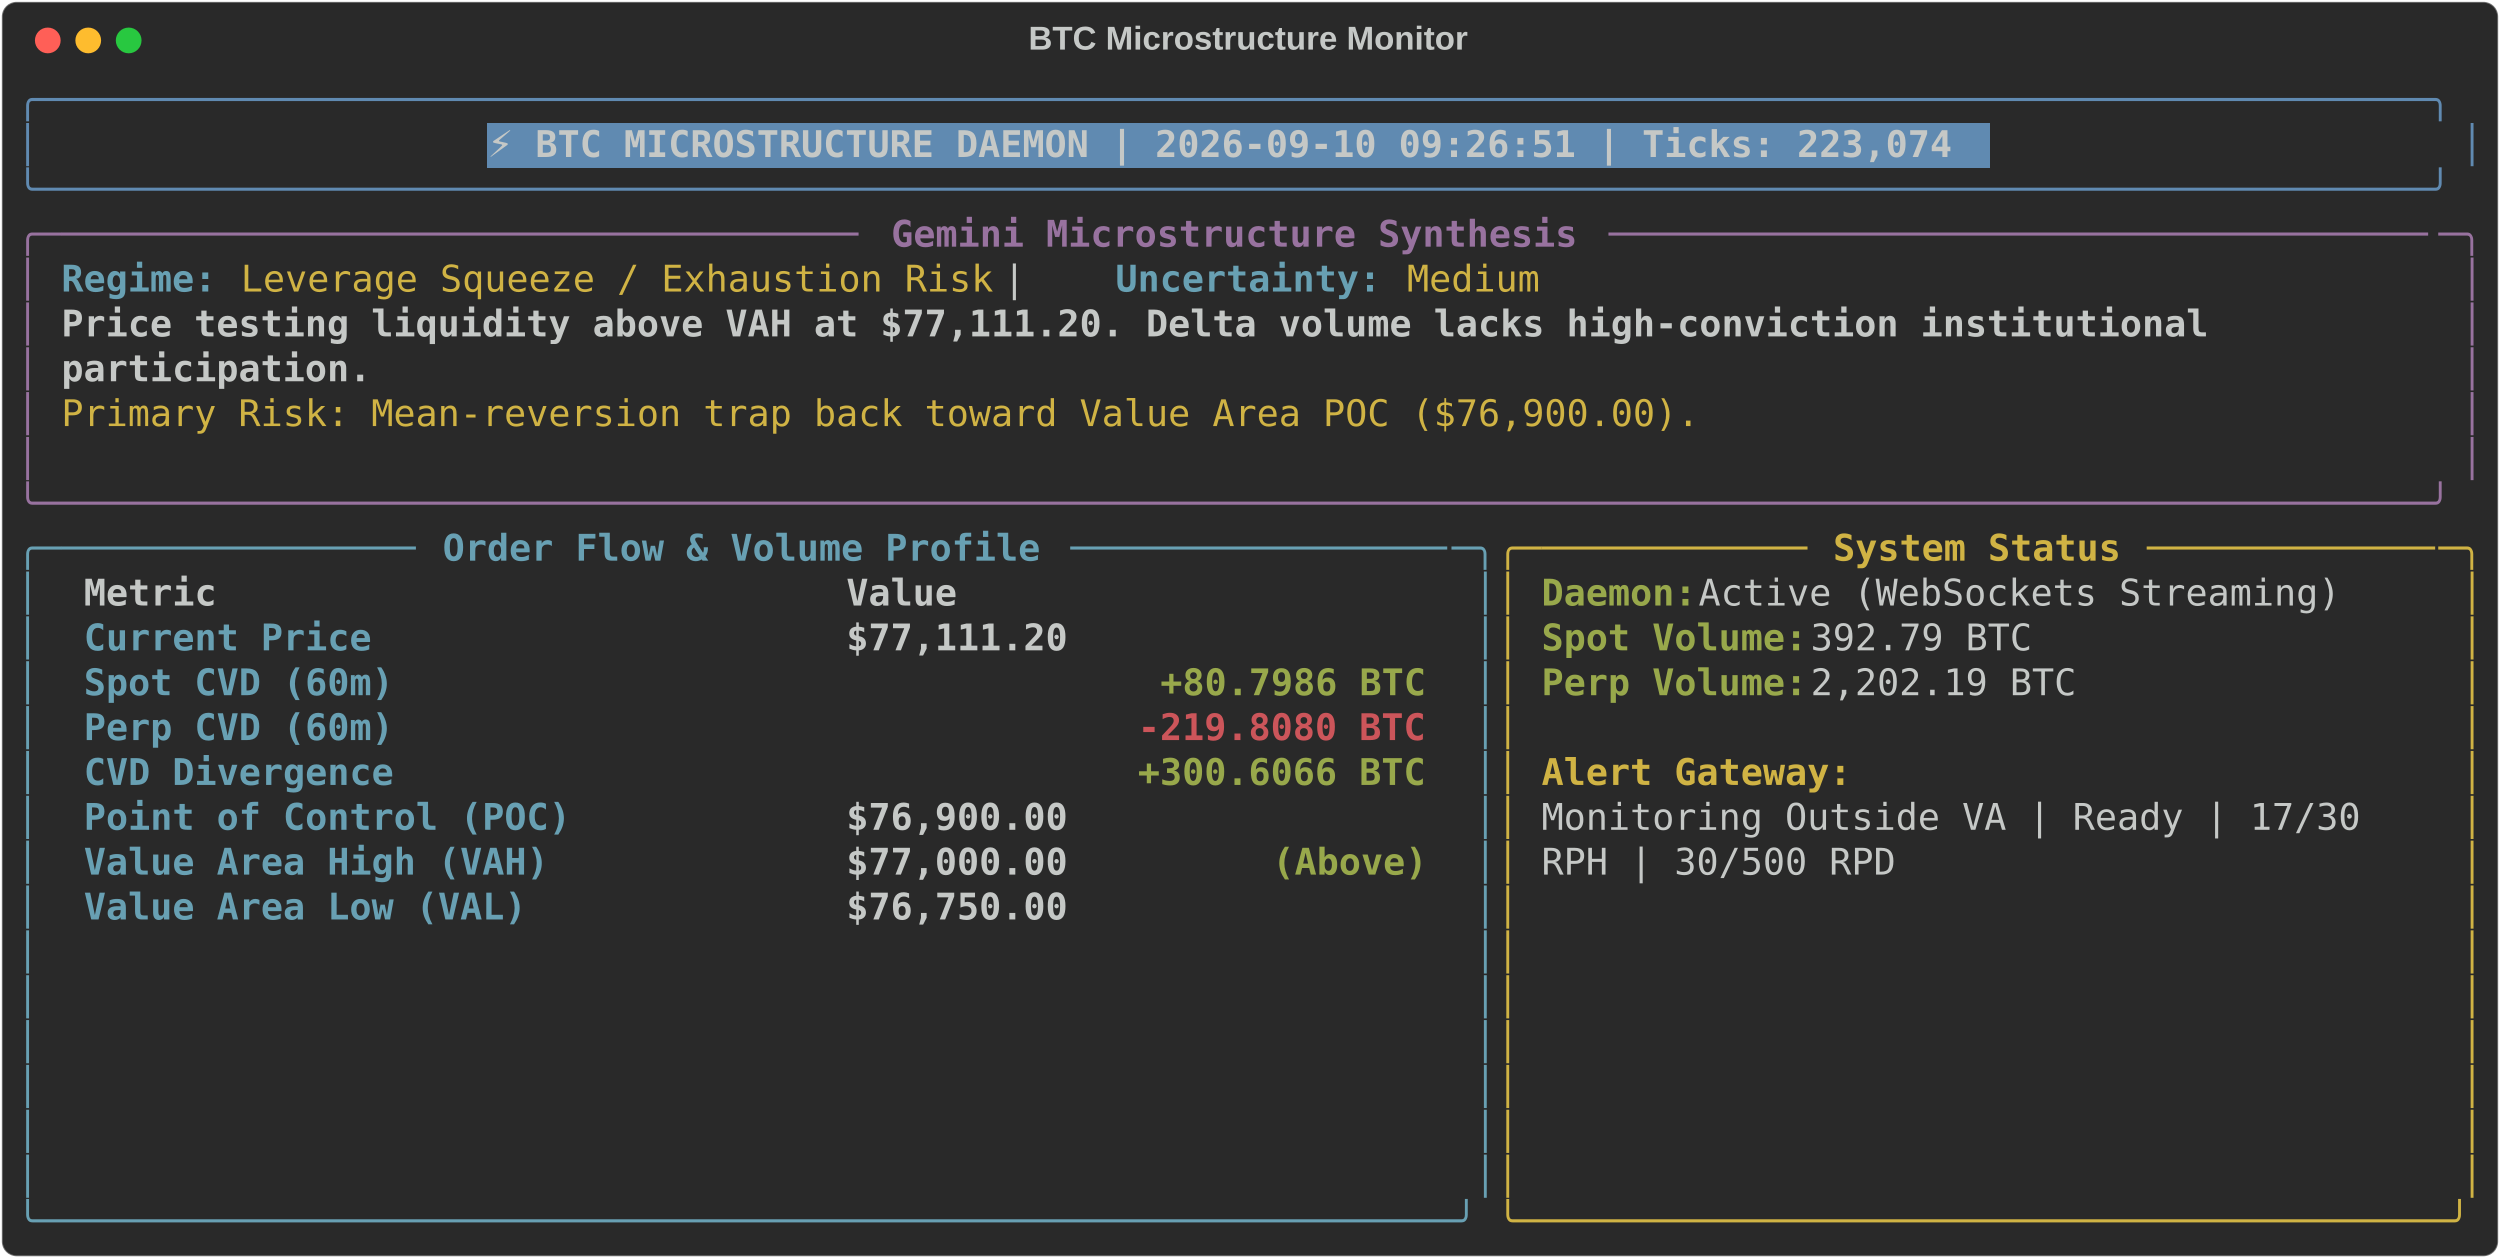
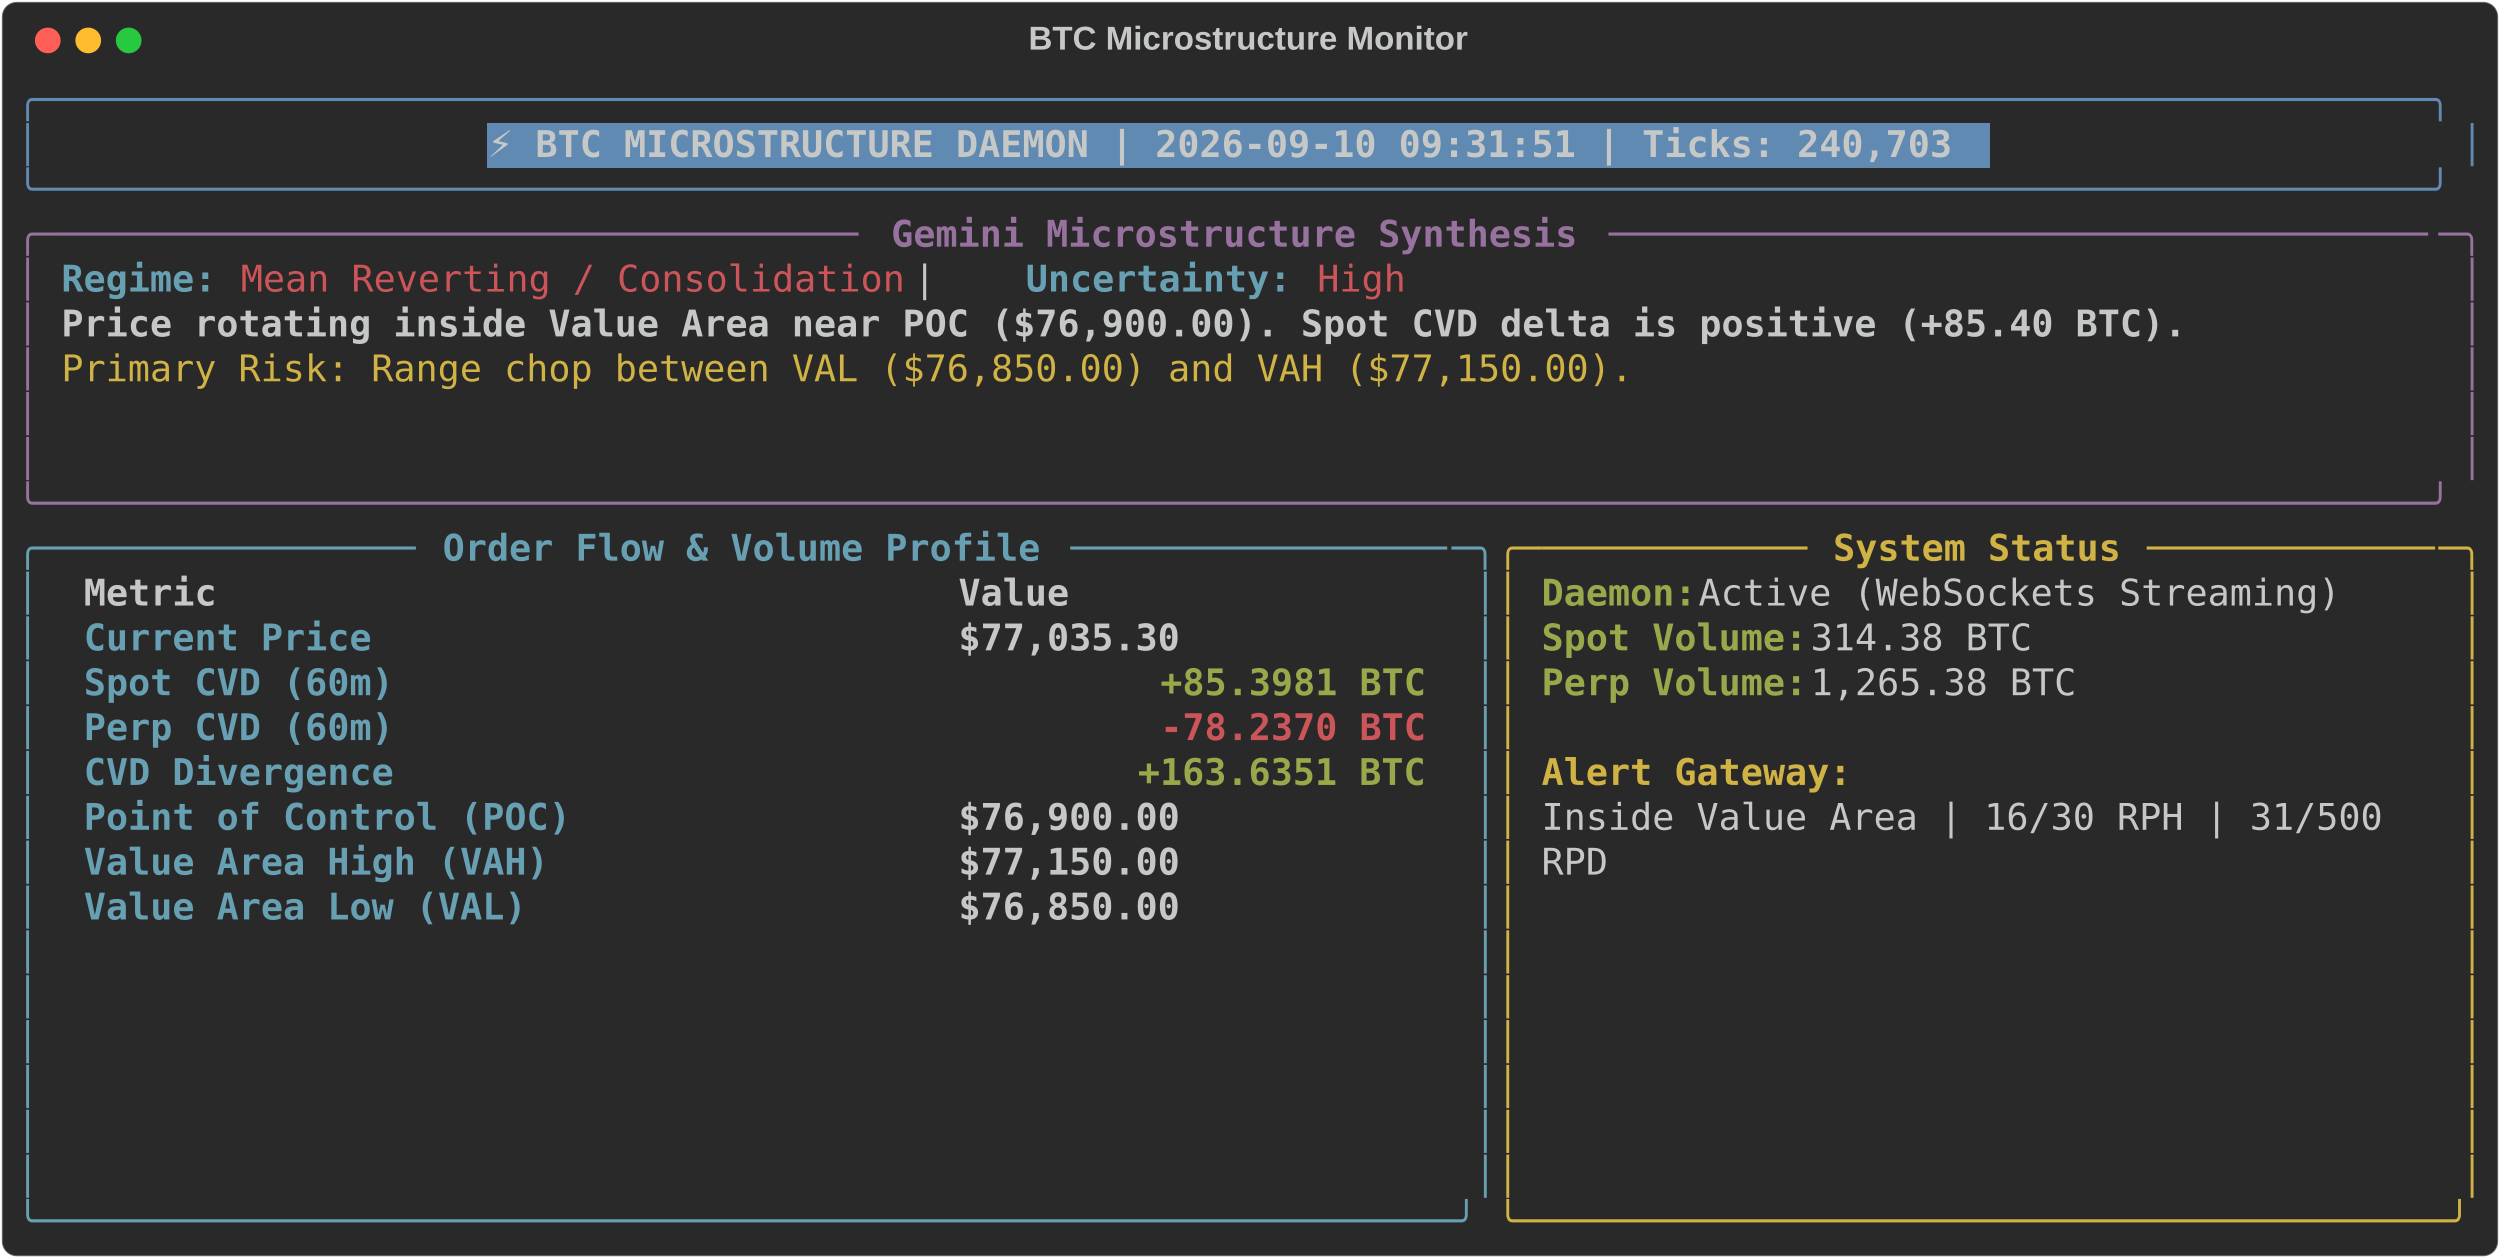
<svg xmlns="http://www.w3.org/2000/svg" class="rich-terminal" viewBox="0 0 1360 684.4">
  <style>

    @font-face {
        font-family: "Fira Code";
        src: local("FiraCode-Regular"),
                url("https://cdnjs.cloudflare.com/ajax/libs/firacode/6.2.0/woff2/FiraCode-Regular.woff2") format("woff2"),
                url("https://cdnjs.cloudflare.com/ajax/libs/firacode/6.2.0/woff/FiraCode-Regular.woff") format("woff");
        font-style: normal;
        font-weight: 400;
    }
    @font-face {
        font-family: "Fira Code";
        src: local("FiraCode-Bold"),
                url("https://cdnjs.cloudflare.com/ajax/libs/firacode/6.2.0/woff2/FiraCode-Bold.woff2") format("woff2"),
                url("https://cdnjs.cloudflare.com/ajax/libs/firacode/6.2.0/woff/FiraCode-Bold.woff") format("woff");
        font-style: bold;
        font-weight: 700;
    }

-     .terminal-4216102523-matrix {
+     .terminal-2557367332-matrix {
        font-family: Fira Code, monospace;
        font-size: 20px;
        line-height: 24.4px;
        font-variant-east-asian: full-width;
    }

-     .terminal-4216102523-title {
+     .terminal-2557367332-title {
        font-size: 18px;
        font-weight: bold;
        font-family: arial;
    }

-     .terminal-4216102523-r1 { fill: #608ab1 }
- .terminal-4216102523-r2 { fill: #c5c8c6 }
- .terminal-4216102523-r3 { fill: #c5c8c6;font-weight: bold }
- .terminal-4216102523-r4 { fill: #98729f }
- .terminal-4216102523-r5 { fill: #98729f;font-weight: bold }
- .terminal-4216102523-r6 { fill: #68a0b3;font-weight: bold }
- .terminal-4216102523-r7 { fill: #d0b344 }
- .terminal-4216102523-r8 { fill: #68a0b3 }
- .terminal-4216102523-r9 { fill: #d0b344;font-weight: bold }
- .terminal-4216102523-r10 { fill: #98a84b;font-weight: bold }
- .terminal-4216102523-r11 { fill: #cc555a;font-weight: bold }
+     .terminal-2557367332-r1 { fill: #608ab1 }
+ .terminal-2557367332-r2 { fill: #c5c8c6 }
+ .terminal-2557367332-r3 { fill: #c5c8c6;font-weight: bold }
+ .terminal-2557367332-r4 { fill: #98729f }
+ .terminal-2557367332-r5 { fill: #98729f;font-weight: bold }
+ .terminal-2557367332-r6 { fill: #68a0b3;font-weight: bold }
+ .terminal-2557367332-r7 { fill: #cc555a }
+ .terminal-2557367332-r8 { fill: #d0b344 }
+ .terminal-2557367332-r9 { fill: #68a0b3 }
+ .terminal-2557367332-r10 { fill: #d0b344;font-weight: bold }
+ .terminal-2557367332-r11 { fill: #98a84b;font-weight: bold }
+ .terminal-2557367332-r12 { fill: #cc555a;font-weight: bold }
    </style>
  <defs>
-     <clipPath id="terminal-4216102523-clip-terminal">
+     <clipPath id="terminal-2557367332-clip-terminal">
      <rect x="0" y="0" width="1341.0" height="633.4" />
    </clipPath>
-     <clipPath id="terminal-4216102523-line-0">
+     <clipPath id="terminal-2557367332-line-0">
      <rect x="0" y="1.5" width="1342" height="24.65" />
    </clipPath>
-     <clipPath id="terminal-4216102523-line-1">
+     <clipPath id="terminal-2557367332-line-1">
      <rect x="0" y="25.9" width="1342" height="24.65" />
    </clipPath>
-     <clipPath id="terminal-4216102523-line-2">
+     <clipPath id="terminal-2557367332-line-2">
      <rect x="0" y="50.3" width="1342" height="24.65" />
    </clipPath>
-     <clipPath id="terminal-4216102523-line-3">
+     <clipPath id="terminal-2557367332-line-3">
      <rect x="0" y="74.7" width="1342" height="24.65" />
    </clipPath>
-     <clipPath id="terminal-4216102523-line-4">
+     <clipPath id="terminal-2557367332-line-4">
      <rect x="0" y="99.1" width="1342" height="24.65" />
    </clipPath>
-     <clipPath id="terminal-4216102523-line-5">
+     <clipPath id="terminal-2557367332-line-5">
      <rect x="0" y="123.5" width="1342" height="24.65" />
    </clipPath>
-     <clipPath id="terminal-4216102523-line-6">
+     <clipPath id="terminal-2557367332-line-6">
      <rect x="0" y="147.9" width="1342" height="24.65" />
    </clipPath>
-     <clipPath id="terminal-4216102523-line-7">
+     <clipPath id="terminal-2557367332-line-7">
      <rect x="0" y="172.3" width="1342" height="24.65" />
    </clipPath>
-     <clipPath id="terminal-4216102523-line-8">
+     <clipPath id="terminal-2557367332-line-8">
      <rect x="0" y="196.7" width="1342" height="24.65" />
    </clipPath>
-     <clipPath id="terminal-4216102523-line-9">
+     <clipPath id="terminal-2557367332-line-9">
      <rect x="0" y="221.1" width="1342" height="24.65" />
    </clipPath>
-     <clipPath id="terminal-4216102523-line-10">
+     <clipPath id="terminal-2557367332-line-10">
      <rect x="0" y="245.5" width="1342" height="24.65" />
    </clipPath>
-     <clipPath id="terminal-4216102523-line-11">
+     <clipPath id="terminal-2557367332-line-11">
      <rect x="0" y="269.9" width="1342" height="24.65" />
    </clipPath>
-     <clipPath id="terminal-4216102523-line-12">
+     <clipPath id="terminal-2557367332-line-12">
      <rect x="0" y="294.3" width="1342" height="24.65" />
    </clipPath>
-     <clipPath id="terminal-4216102523-line-13">
+     <clipPath id="terminal-2557367332-line-13">
      <rect x="0" y="318.7" width="1342" height="24.65" />
    </clipPath>
-     <clipPath id="terminal-4216102523-line-14">
+     <clipPath id="terminal-2557367332-line-14">
      <rect x="0" y="343.1" width="1342" height="24.65" />
    </clipPath>
-     <clipPath id="terminal-4216102523-line-15">
+     <clipPath id="terminal-2557367332-line-15">
      <rect x="0" y="367.5" width="1342" height="24.65" />
    </clipPath>
-     <clipPath id="terminal-4216102523-line-16">
+     <clipPath id="terminal-2557367332-line-16">
      <rect x="0" y="391.9" width="1342" height="24.65" />
    </clipPath>
-     <clipPath id="terminal-4216102523-line-17">
+     <clipPath id="terminal-2557367332-line-17">
      <rect x="0" y="416.3" width="1342" height="24.65" />
    </clipPath>
-     <clipPath id="terminal-4216102523-line-18">
+     <clipPath id="terminal-2557367332-line-18">
      <rect x="0" y="440.7" width="1342" height="24.65" />
    </clipPath>
-     <clipPath id="terminal-4216102523-line-19">
+     <clipPath id="terminal-2557367332-line-19">
      <rect x="0" y="465.1" width="1342" height="24.65" />
    </clipPath>
-     <clipPath id="terminal-4216102523-line-20">
+     <clipPath id="terminal-2557367332-line-20">
      <rect x="0" y="489.5" width="1342" height="24.65" />
    </clipPath>
-     <clipPath id="terminal-4216102523-line-21">
+     <clipPath id="terminal-2557367332-line-21">
      <rect x="0" y="513.9" width="1342" height="24.65" />
    </clipPath>
-     <clipPath id="terminal-4216102523-line-22">
+     <clipPath id="terminal-2557367332-line-22">
      <rect x="0" y="538.3" width="1342" height="24.65" />
    </clipPath>
-     <clipPath id="terminal-4216102523-line-23">
+     <clipPath id="terminal-2557367332-line-23">
      <rect x="0" y="562.7" width="1342" height="24.65" />
    </clipPath>
-     <clipPath id="terminal-4216102523-line-24">
+     <clipPath id="terminal-2557367332-line-24">
      <rect x="0" y="587.1" width="1342" height="24.65" />
    </clipPath>
  </defs>
  <rect fill="#292929" stroke="rgba(255,255,255,0.35)" stroke-width="1" x="1" y="1" width="1358" height="682.4" rx="8" />
-   <text class="terminal-4216102523-title" fill="#c5c8c6" text-anchor="middle" x="679" y="27">BTC Microstructure Monitor</text>
+   <text class="terminal-2557367332-title" fill="#c5c8c6" text-anchor="middle" x="679" y="27">BTC Microstructure Monitor</text>
  <g transform="translate(26,22)">
    <circle cx="0" cy="0" r="7" fill="#ff5f57" />
    <circle cx="22" cy="0" r="7" fill="#febc2e" />
    <circle cx="44" cy="0" r="7" fill="#28c840" />
  </g>
-   <g transform="translate(9, 41)" clip-path="url(#terminal-4216102523-clip-terminal)">
+   <g transform="translate(9, 41)" clip-path="url(#terminal-2557367332-clip-terminal)">
    <rect fill="#608ab1" x="256.2" y="25.9" width="817.4" height="24.65" shape-rendering="crispEdges" />
-     <g class="terminal-4216102523-matrix">
-       <text class="terminal-4216102523-r1" x="0" y="20" textLength="1342" clip-path="url(#terminal-4216102523-line-0)">╭────────────────────────────────────────────────────────────────────────────────────────────────────────────╮</text>
-       <text class="terminal-4216102523-r2" x="1342" y="20" textLength="12.2" clip-path="url(#terminal-4216102523-line-0)">
- </text>
-       <text class="terminal-4216102523-r1" x="0" y="44.4" textLength="12.2" clip-path="url(#terminal-4216102523-line-1)">│</text>
-       <text class="terminal-4216102523-r3" x="256.2" y="44.4" textLength="805.2" clip-path="url(#terminal-4216102523-line-1)">⚡ BTC MICROSTRUCTURE DAEMON | 2026-09-10 09:26:51 | Ticks: 223,074</text>
-       <text class="terminal-4216102523-r1" x="1329.8" y="44.4" textLength="12.2" clip-path="url(#terminal-4216102523-line-1)">│</text>
-       <text class="terminal-4216102523-r2" x="1342" y="44.4" textLength="12.2" clip-path="url(#terminal-4216102523-line-1)">
- </text>
-       <text class="terminal-4216102523-r1" x="0" y="68.8" textLength="1342" clip-path="url(#terminal-4216102523-line-2)">╰────────────────────────────────────────────────────────────────────────────────────────────────────────────╯</text>
-       <text class="terminal-4216102523-r2" x="1342" y="68.8" textLength="12.2" clip-path="url(#terminal-4216102523-line-2)">
- </text>
-       <text class="terminal-4216102523-r4" x="0" y="93.2" textLength="24.4" clip-path="url(#terminal-4216102523-line-3)">╭─</text>
-       <text class="terminal-4216102523-r4" x="24.4" y="93.2" textLength="439.2" clip-path="url(#terminal-4216102523-line-3)">────────────────────────────────────</text>
-       <text class="terminal-4216102523-r5" x="475.8" y="93.2" textLength="378.2" clip-path="url(#terminal-4216102523-line-3)">Gemini Microstructure Synthesis</text>
-       <text class="terminal-4216102523-r4" x="866.2" y="93.2" textLength="451.4" clip-path="url(#terminal-4216102523-line-3)">─────────────────────────────────────</text>
-       <text class="terminal-4216102523-r4" x="1317.6" y="93.2" textLength="24.4" clip-path="url(#terminal-4216102523-line-3)">─╮</text>
-       <text class="terminal-4216102523-r2" x="1342" y="93.2" textLength="12.2" clip-path="url(#terminal-4216102523-line-3)">
- </text>
-       <text class="terminal-4216102523-r4" x="0" y="117.6" textLength="12.2" clip-path="url(#terminal-4216102523-line-4)">│</text>
-       <text class="terminal-4216102523-r6" x="24.4" y="117.6" textLength="85.4" clip-path="url(#terminal-4216102523-line-4)">Regime:</text>
-       <text class="terminal-4216102523-r7" x="122" y="117.6" textLength="414.8" clip-path="url(#terminal-4216102523-line-4)">Leverage Squeeze / Exhaustion Risk</text>
-       <text class="terminal-4216102523-r2" x="536.8" y="117.6" textLength="61" clip-path="url(#terminal-4216102523-line-4)">  |  </text>
-       <text class="terminal-4216102523-r6" x="597.8" y="117.6" textLength="146.4" clip-path="url(#terminal-4216102523-line-4)">Uncertainty:</text>
-       <text class="terminal-4216102523-r7" x="756.4" y="117.6" textLength="73.2" clip-path="url(#terminal-4216102523-line-4)">Medium</text>
-       <text class="terminal-4216102523-r4" x="1329.8" y="117.6" textLength="12.2" clip-path="url(#terminal-4216102523-line-4)">│</text>
-       <text class="terminal-4216102523-r2" x="1342" y="117.6" textLength="12.2" clip-path="url(#terminal-4216102523-line-4)">
- </text>
-       <text class="terminal-4216102523-r4" x="0" y="142" textLength="12.2" clip-path="url(#terminal-4216102523-line-5)">│</text>
-       <text class="terminal-4216102523-r3" x="24.4" y="142" textLength="1195.6" clip-path="url(#terminal-4216102523-line-5)">Price testing liquidity above VAH at $77,111.20. Delta volume lacks high-conviction institutional </text>
-       <text class="terminal-4216102523-r4" x="1329.8" y="142" textLength="12.2" clip-path="url(#terminal-4216102523-line-5)">│</text>
-       <text class="terminal-4216102523-r2" x="1342" y="142" textLength="12.2" clip-path="url(#terminal-4216102523-line-5)">
- </text>
-       <text class="terminal-4216102523-r4" x="0" y="166.4" textLength="12.2" clip-path="url(#terminal-4216102523-line-6)">│</text>
-       <text class="terminal-4216102523-r3" x="24.4" y="166.4" textLength="170.8" clip-path="url(#terminal-4216102523-line-6)">participation.</text>
-       <text class="terminal-4216102523-r4" x="1329.8" y="166.4" textLength="12.2" clip-path="url(#terminal-4216102523-line-6)">│</text>
-       <text class="terminal-4216102523-r2" x="1342" y="166.4" textLength="12.2" clip-path="url(#terminal-4216102523-line-6)">
- </text>
-       <text class="terminal-4216102523-r4" x="0" y="190.8" textLength="12.2" clip-path="url(#terminal-4216102523-line-7)">│</text>
-       <text class="terminal-4216102523-r7" x="24.4" y="190.8" textLength="902.8" clip-path="url(#terminal-4216102523-line-7)">Primary Risk: Mean-reversion trap back toward Value Area POC ($76,900.00).</text>
-       <text class="terminal-4216102523-r4" x="1329.8" y="190.8" textLength="12.2" clip-path="url(#terminal-4216102523-line-7)">│</text>
-       <text class="terminal-4216102523-r2" x="1342" y="190.8" textLength="12.2" clip-path="url(#terminal-4216102523-line-7)">
- </text>
-       <text class="terminal-4216102523-r4" x="0" y="215.2" textLength="12.2" clip-path="url(#terminal-4216102523-line-8)">│</text>
-       <text class="terminal-4216102523-r4" x="1329.8" y="215.2" textLength="12.2" clip-path="url(#terminal-4216102523-line-8)">│</text>
-       <text class="terminal-4216102523-r2" x="1342" y="215.2" textLength="12.2" clip-path="url(#terminal-4216102523-line-8)">
- </text>
-       <text class="terminal-4216102523-r4" x="0" y="239.6" textLength="1342" clip-path="url(#terminal-4216102523-line-9)">╰────────────────────────────────────────────────────────────────────────────────────────────────────────────╯</text>
-       <text class="terminal-4216102523-r2" x="1342" y="239.6" textLength="12.2" clip-path="url(#terminal-4216102523-line-9)">
- </text>
-       <text class="terminal-4216102523-r8" x="0" y="264" textLength="24.4" clip-path="url(#terminal-4216102523-line-10)">╭─</text>
-       <text class="terminal-4216102523-r8" x="24.4" y="264" textLength="195.2" clip-path="url(#terminal-4216102523-line-10)">────────────────</text>
-       <text class="terminal-4216102523-r6" x="231.8" y="264" textLength="329.4" clip-path="url(#terminal-4216102523-line-10)">Order Flow &amp; Volume Profile</text>
-       <text class="terminal-4216102523-r8" x="573.4" y="264" textLength="207.4" clip-path="url(#terminal-4216102523-line-10)">─────────────────</text>
-       <text class="terminal-4216102523-r8" x="780.8" y="264" textLength="24.4" clip-path="url(#terminal-4216102523-line-10)">─╮</text>
-       <text class="terminal-4216102523-r7" x="805.2" y="264" textLength="24.4" clip-path="url(#terminal-4216102523-line-10)">╭─</text>
-       <text class="terminal-4216102523-r7" x="829.6" y="264" textLength="146.4" clip-path="url(#terminal-4216102523-line-10)">────────────</text>
-       <text class="terminal-4216102523-r9" x="988.2" y="264" textLength="158.6" clip-path="url(#terminal-4216102523-line-10)">System Status</text>
-       <text class="terminal-4216102523-r7" x="1159" y="264" textLength="158.6" clip-path="url(#terminal-4216102523-line-10)">─────────────</text>
-       <text class="terminal-4216102523-r7" x="1317.6" y="264" textLength="24.4" clip-path="url(#terminal-4216102523-line-10)">─╮</text>
-       <text class="terminal-4216102523-r2" x="1342" y="264" textLength="12.2" clip-path="url(#terminal-4216102523-line-10)">
- </text>
-       <text class="terminal-4216102523-r8" x="0" y="288.4" textLength="12.2" clip-path="url(#terminal-4216102523-line-11)">│</text>
-       <text class="terminal-4216102523-r3" x="36.6" y="288.4" textLength="390.4" clip-path="url(#terminal-4216102523-line-11)">Metric                          </text>
-       <text class="terminal-4216102523-r3" x="451.4" y="288.4" textLength="317.2" clip-path="url(#terminal-4216102523-line-11)">                     Value</text>
-       <text class="terminal-4216102523-r8" x="793" y="288.4" textLength="12.2" clip-path="url(#terminal-4216102523-line-11)">│</text>
-       <text class="terminal-4216102523-r7" x="805.2" y="288.4" textLength="12.2" clip-path="url(#terminal-4216102523-line-11)">│</text>
-       <text class="terminal-4216102523-r10" x="829.6" y="288.4" textLength="85.4" clip-path="url(#terminal-4216102523-line-11)">Daemon:</text>
-       <text class="terminal-4216102523-r2" x="915" y="288.4" textLength="366" clip-path="url(#terminal-4216102523-line-11)"> Active (WebSockets Streaming)</text>
-       <text class="terminal-4216102523-r7" x="1329.8" y="288.4" textLength="12.2" clip-path="url(#terminal-4216102523-line-11)">│</text>
-       <text class="terminal-4216102523-r2" x="1342" y="288.4" textLength="12.2" clip-path="url(#terminal-4216102523-line-11)">
- </text>
-       <text class="terminal-4216102523-r8" x="0" y="312.8" textLength="12.2" clip-path="url(#terminal-4216102523-line-12)">│</text>
-       <text class="terminal-4216102523-r6" x="36.6" y="312.8" textLength="390.4" clip-path="url(#terminal-4216102523-line-12)">Current Price                   </text>
-       <text class="terminal-4216102523-r3" x="451.4" y="312.8" textLength="317.2" clip-path="url(#terminal-4216102523-line-12)">                $77,111.20</text>
-       <text class="terminal-4216102523-r8" x="793" y="312.8" textLength="12.2" clip-path="url(#terminal-4216102523-line-12)">│</text>
-       <text class="terminal-4216102523-r7" x="805.2" y="312.8" textLength="12.2" clip-path="url(#terminal-4216102523-line-12)">│</text>
-       <text class="terminal-4216102523-r10" x="829.6" y="312.8" textLength="146.4" clip-path="url(#terminal-4216102523-line-12)">Spot Volume:</text>
-       <text class="terminal-4216102523-r2" x="976" y="312.8" textLength="134.2" clip-path="url(#terminal-4216102523-line-12)"> 392.79 BTC</text>
-       <text class="terminal-4216102523-r7" x="1329.8" y="312.8" textLength="12.2" clip-path="url(#terminal-4216102523-line-12)">│</text>
-       <text class="terminal-4216102523-r2" x="1342" y="312.8" textLength="12.2" clip-path="url(#terminal-4216102523-line-12)">
- </text>
-       <text class="terminal-4216102523-r8" x="0" y="337.2" textLength="12.2" clip-path="url(#terminal-4216102523-line-13)">│</text>
-       <text class="terminal-4216102523-r6" x="36.6" y="337.2" textLength="390.4" clip-path="url(#terminal-4216102523-line-13)">Spot CVD (60m)                  </text>
-       <text class="terminal-4216102523-r10" x="622.2" y="337.2" textLength="146.4" clip-path="url(#terminal-4216102523-line-13)">+80.7986 BTC</text>
-       <text class="terminal-4216102523-r8" x="793" y="337.2" textLength="12.2" clip-path="url(#terminal-4216102523-line-13)">│</text>
-       <text class="terminal-4216102523-r7" x="805.2" y="337.2" textLength="12.2" clip-path="url(#terminal-4216102523-line-13)">│</text>
-       <text class="terminal-4216102523-r10" x="829.6" y="337.2" textLength="146.4" clip-path="url(#terminal-4216102523-line-13)">Perp Volume:</text>
-       <text class="terminal-4216102523-r2" x="976" y="337.2" textLength="158.6" clip-path="url(#terminal-4216102523-line-13)"> 2,202.19 BTC</text>
-       <text class="terminal-4216102523-r7" x="1329.8" y="337.2" textLength="12.2" clip-path="url(#terminal-4216102523-line-13)">│</text>
-       <text class="terminal-4216102523-r2" x="1342" y="337.2" textLength="12.2" clip-path="url(#terminal-4216102523-line-13)">
- </text>
-       <text class="terminal-4216102523-r8" x="0" y="361.6" textLength="12.2" clip-path="url(#terminal-4216102523-line-14)">│</text>
-       <text class="terminal-4216102523-r6" x="36.6" y="361.6" textLength="390.4" clip-path="url(#terminal-4216102523-line-14)">Perp CVD (60m)                  </text>
-       <text class="terminal-4216102523-r11" x="610" y="361.6" textLength="158.6" clip-path="url(#terminal-4216102523-line-14)">-219.8080 BTC</text>
-       <text class="terminal-4216102523-r8" x="793" y="361.6" textLength="12.2" clip-path="url(#terminal-4216102523-line-14)">│</text>
-       <text class="terminal-4216102523-r7" x="805.2" y="361.6" textLength="12.2" clip-path="url(#terminal-4216102523-line-14)">│</text>
-       <text class="terminal-4216102523-r7" x="1329.8" y="361.6" textLength="12.2" clip-path="url(#terminal-4216102523-line-14)">│</text>
-       <text class="terminal-4216102523-r2" x="1342" y="361.6" textLength="12.2" clip-path="url(#terminal-4216102523-line-14)">
- </text>
-       <text class="terminal-4216102523-r8" x="0" y="386" textLength="12.2" clip-path="url(#terminal-4216102523-line-15)">│</text>
-       <text class="terminal-4216102523-r6" x="36.6" y="386" textLength="390.4" clip-path="url(#terminal-4216102523-line-15)">CVD Divergence                  </text>
-       <text class="terminal-4216102523-r10" x="610" y="386" textLength="158.6" clip-path="url(#terminal-4216102523-line-15)">+300.6066 BTC</text>
-       <text class="terminal-4216102523-r8" x="793" y="386" textLength="12.2" clip-path="url(#terminal-4216102523-line-15)">│</text>
-       <text class="terminal-4216102523-r7" x="805.2" y="386" textLength="12.2" clip-path="url(#terminal-4216102523-line-15)">│</text>
-       <text class="terminal-4216102523-r9" x="829.6" y="386" textLength="170.8" clip-path="url(#terminal-4216102523-line-15)">Alert Gateway:</text>
-       <text class="terminal-4216102523-r7" x="1329.8" y="386" textLength="12.2" clip-path="url(#terminal-4216102523-line-15)">│</text>
-       <text class="terminal-4216102523-r2" x="1342" y="386" textLength="12.2" clip-path="url(#terminal-4216102523-line-15)">
- </text>
-       <text class="terminal-4216102523-r8" x="0" y="410.4" textLength="12.2" clip-path="url(#terminal-4216102523-line-16)">│</text>
-       <text class="terminal-4216102523-r6" x="36.6" y="410.4" textLength="390.4" clip-path="url(#terminal-4216102523-line-16)">Point of Control (POC)          </text>
-       <text class="terminal-4216102523-r3" x="451.4" y="410.4" textLength="317.2" clip-path="url(#terminal-4216102523-line-16)">                $76,900.00</text>
-       <text class="terminal-4216102523-r8" x="793" y="410.4" textLength="12.2" clip-path="url(#terminal-4216102523-line-16)">│</text>
-       <text class="terminal-4216102523-r7" x="805.2" y="410.4" textLength="12.2" clip-path="url(#terminal-4216102523-line-16)">│</text>
-       <text class="terminal-4216102523-r2" x="829.6" y="410.4" textLength="463.6" clip-path="url(#terminal-4216102523-line-16)">Monitoring Outside VA | Ready | 17/30 </text>
-       <text class="terminal-4216102523-r7" x="1329.8" y="410.4" textLength="12.2" clip-path="url(#terminal-4216102523-line-16)">│</text>
-       <text class="terminal-4216102523-r2" x="1342" y="410.4" textLength="12.2" clip-path="url(#terminal-4216102523-line-16)">
- </text>
-       <text class="terminal-4216102523-r8" x="0" y="434.8" textLength="12.2" clip-path="url(#terminal-4216102523-line-17)">│</text>
-       <text class="terminal-4216102523-r6" x="36.6" y="434.8" textLength="390.4" clip-path="url(#terminal-4216102523-line-17)">Value Area High (VAH)           </text>
-       <text class="terminal-4216102523-r3" x="451.4" y="434.8" textLength="231.8" clip-path="url(#terminal-4216102523-line-17)">        $77,000.00 </text>
-       <text class="terminal-4216102523-r10" x="683.2" y="434.8" textLength="85.4" clip-path="url(#terminal-4216102523-line-17)">(Above)</text>
-       <text class="terminal-4216102523-r8" x="793" y="434.8" textLength="12.2" clip-path="url(#terminal-4216102523-line-17)">│</text>
-       <text class="terminal-4216102523-r7" x="805.2" y="434.8" textLength="12.2" clip-path="url(#terminal-4216102523-line-17)">│</text>
-       <text class="terminal-4216102523-r2" x="829.6" y="434.8" textLength="195.2" clip-path="url(#terminal-4216102523-line-17)">RPH | 30/500 RPD</text>
-       <text class="terminal-4216102523-r7" x="1329.8" y="434.8" textLength="12.2" clip-path="url(#terminal-4216102523-line-17)">│</text>
-       <text class="terminal-4216102523-r2" x="1342" y="434.8" textLength="12.2" clip-path="url(#terminal-4216102523-line-17)">
- </text>
-       <text class="terminal-4216102523-r8" x="0" y="459.2" textLength="12.2" clip-path="url(#terminal-4216102523-line-18)">│</text>
-       <text class="terminal-4216102523-r6" x="36.6" y="459.2" textLength="390.4" clip-path="url(#terminal-4216102523-line-18)">Value Area Low (VAL)            </text>
-       <text class="terminal-4216102523-r3" x="451.4" y="459.2" textLength="317.2" clip-path="url(#terminal-4216102523-line-18)">                $76,750.00</text>
-       <text class="terminal-4216102523-r8" x="793" y="459.2" textLength="12.2" clip-path="url(#terminal-4216102523-line-18)">│</text>
-       <text class="terminal-4216102523-r7" x="805.2" y="459.2" textLength="12.2" clip-path="url(#terminal-4216102523-line-18)">│</text>
-       <text class="terminal-4216102523-r7" x="1329.8" y="459.2" textLength="12.2" clip-path="url(#terminal-4216102523-line-18)">│</text>
-       <text class="terminal-4216102523-r2" x="1342" y="459.2" textLength="12.2" clip-path="url(#terminal-4216102523-line-18)">
- </text>
-       <text class="terminal-4216102523-r8" x="0" y="483.6" textLength="12.2" clip-path="url(#terminal-4216102523-line-19)">│</text>
-       <text class="terminal-4216102523-r8" x="793" y="483.6" textLength="12.2" clip-path="url(#terminal-4216102523-line-19)">│</text>
-       <text class="terminal-4216102523-r7" x="805.2" y="483.6" textLength="12.2" clip-path="url(#terminal-4216102523-line-19)">│</text>
-       <text class="terminal-4216102523-r7" x="1329.8" y="483.6" textLength="12.2" clip-path="url(#terminal-4216102523-line-19)">│</text>
-       <text class="terminal-4216102523-r2" x="1342" y="483.6" textLength="12.2" clip-path="url(#terminal-4216102523-line-19)">
- </text>
-       <text class="terminal-4216102523-r8" x="0" y="508" textLength="12.2" clip-path="url(#terminal-4216102523-line-20)">│</text>
-       <text class="terminal-4216102523-r8" x="793" y="508" textLength="12.2" clip-path="url(#terminal-4216102523-line-20)">│</text>
-       <text class="terminal-4216102523-r7" x="805.2" y="508" textLength="12.2" clip-path="url(#terminal-4216102523-line-20)">│</text>
-       <text class="terminal-4216102523-r7" x="1329.8" y="508" textLength="12.2" clip-path="url(#terminal-4216102523-line-20)">│</text>
-       <text class="terminal-4216102523-r2" x="1342" y="508" textLength="12.2" clip-path="url(#terminal-4216102523-line-20)">
- </text>
-       <text class="terminal-4216102523-r8" x="0" y="532.4" textLength="12.2" clip-path="url(#terminal-4216102523-line-21)">│</text>
-       <text class="terminal-4216102523-r8" x="793" y="532.4" textLength="12.2" clip-path="url(#terminal-4216102523-line-21)">│</text>
-       <text class="terminal-4216102523-r7" x="805.2" y="532.4" textLength="12.2" clip-path="url(#terminal-4216102523-line-21)">│</text>
-       <text class="terminal-4216102523-r7" x="1329.8" y="532.4" textLength="12.2" clip-path="url(#terminal-4216102523-line-21)">│</text>
-       <text class="terminal-4216102523-r2" x="1342" y="532.4" textLength="12.2" clip-path="url(#terminal-4216102523-line-21)">
- </text>
-       <text class="terminal-4216102523-r8" x="0" y="556.8" textLength="12.2" clip-path="url(#terminal-4216102523-line-22)">│</text>
-       <text class="terminal-4216102523-r8" x="793" y="556.8" textLength="12.2" clip-path="url(#terminal-4216102523-line-22)">│</text>
-       <text class="terminal-4216102523-r7" x="805.2" y="556.8" textLength="12.2" clip-path="url(#terminal-4216102523-line-22)">│</text>
-       <text class="terminal-4216102523-r7" x="1329.8" y="556.8" textLength="12.2" clip-path="url(#terminal-4216102523-line-22)">│</text>
-       <text class="terminal-4216102523-r2" x="1342" y="556.8" textLength="12.2" clip-path="url(#terminal-4216102523-line-22)">
- </text>
-       <text class="terminal-4216102523-r8" x="0" y="581.2" textLength="12.2" clip-path="url(#terminal-4216102523-line-23)">│</text>
-       <text class="terminal-4216102523-r8" x="793" y="581.2" textLength="12.2" clip-path="url(#terminal-4216102523-line-23)">│</text>
-       <text class="terminal-4216102523-r7" x="805.2" y="581.2" textLength="12.2" clip-path="url(#terminal-4216102523-line-23)">│</text>
-       <text class="terminal-4216102523-r7" x="1329.8" y="581.2" textLength="12.2" clip-path="url(#terminal-4216102523-line-23)">│</text>
-       <text class="terminal-4216102523-r2" x="1342" y="581.2" textLength="12.2" clip-path="url(#terminal-4216102523-line-23)">
- </text>
-       <text class="terminal-4216102523-r8" x="0" y="605.6" textLength="12.2" clip-path="url(#terminal-4216102523-line-24)">│</text>
-       <text class="terminal-4216102523-r8" x="793" y="605.6" textLength="12.2" clip-path="url(#terminal-4216102523-line-24)">│</text>
-       <text class="terminal-4216102523-r7" x="805.2" y="605.6" textLength="12.2" clip-path="url(#terminal-4216102523-line-24)">│</text>
-       <text class="terminal-4216102523-r7" x="1329.8" y="605.6" textLength="12.2" clip-path="url(#terminal-4216102523-line-24)">│</text>
-       <text class="terminal-4216102523-r2" x="1342" y="605.6" textLength="12.2" clip-path="url(#terminal-4216102523-line-24)">
- </text>
-       <text class="terminal-4216102523-r8" x="0" y="630" textLength="805.2" clip-path="url(#terminal-4216102523-line-25)">╰────────────────────────────────────────────────────────────────╯</text>
-       <text class="terminal-4216102523-r7" x="805.2" y="630" textLength="536.8" clip-path="url(#terminal-4216102523-line-25)">╰──────────────────────────────────────────╯</text>
-       <text class="terminal-4216102523-r2" x="1342" y="630" textLength="12.2" clip-path="url(#terminal-4216102523-line-25)">
+     <g class="terminal-2557367332-matrix">
+       <text class="terminal-2557367332-r1" x="0" y="20" textLength="1342" clip-path="url(#terminal-2557367332-line-0)">╭────────────────────────────────────────────────────────────────────────────────────────────────────────────╮</text>
+       <text class="terminal-2557367332-r2" x="1342" y="20" textLength="12.2" clip-path="url(#terminal-2557367332-line-0)">
+ </text>
+       <text class="terminal-2557367332-r1" x="0" y="44.4" textLength="12.2" clip-path="url(#terminal-2557367332-line-1)">│</text>
+       <text class="terminal-2557367332-r3" x="256.2" y="44.4" textLength="805.2" clip-path="url(#terminal-2557367332-line-1)">⚡ BTC MICROSTRUCTURE DAEMON | 2026-09-10 09:31:51 | Ticks: 240,703</text>
+       <text class="terminal-2557367332-r1" x="1329.8" y="44.4" textLength="12.2" clip-path="url(#terminal-2557367332-line-1)">│</text>
+       <text class="terminal-2557367332-r2" x="1342" y="44.4" textLength="12.2" clip-path="url(#terminal-2557367332-line-1)">
+ </text>
+       <text class="terminal-2557367332-r1" x="0" y="68.8" textLength="1342" clip-path="url(#terminal-2557367332-line-2)">╰────────────────────────────────────────────────────────────────────────────────────────────────────────────╯</text>
+       <text class="terminal-2557367332-r2" x="1342" y="68.8" textLength="12.2" clip-path="url(#terminal-2557367332-line-2)">
+ </text>
+       <text class="terminal-2557367332-r4" x="0" y="93.2" textLength="24.4" clip-path="url(#terminal-2557367332-line-3)">╭─</text>
+       <text class="terminal-2557367332-r4" x="24.4" y="93.2" textLength="439.2" clip-path="url(#terminal-2557367332-line-3)">────────────────────────────────────</text>
+       <text class="terminal-2557367332-r5" x="475.8" y="93.2" textLength="378.2" clip-path="url(#terminal-2557367332-line-3)">Gemini Microstructure Synthesis</text>
+       <text class="terminal-2557367332-r4" x="866.2" y="93.2" textLength="451.4" clip-path="url(#terminal-2557367332-line-3)">─────────────────────────────────────</text>
+       <text class="terminal-2557367332-r4" x="1317.6" y="93.2" textLength="24.4" clip-path="url(#terminal-2557367332-line-3)">─╮</text>
+       <text class="terminal-2557367332-r2" x="1342" y="93.2" textLength="12.2" clip-path="url(#terminal-2557367332-line-3)">
+ </text>
+       <text class="terminal-2557367332-r4" x="0" y="117.6" textLength="12.2" clip-path="url(#terminal-2557367332-line-4)">│</text>
+       <text class="terminal-2557367332-r6" x="24.4" y="117.6" textLength="85.4" clip-path="url(#terminal-2557367332-line-4)">Regime:</text>
+       <text class="terminal-2557367332-r7" x="122" y="117.6" textLength="366" clip-path="url(#terminal-2557367332-line-4)">Mean Reverting / Consolidation</text>
+       <text class="terminal-2557367332-r2" x="488" y="117.6" textLength="61" clip-path="url(#terminal-2557367332-line-4)">  |  </text>
+       <text class="terminal-2557367332-r6" x="549" y="117.6" textLength="146.4" clip-path="url(#terminal-2557367332-line-4)">Uncertainty:</text>
+       <text class="terminal-2557367332-r7" x="707.6" y="117.6" textLength="48.8" clip-path="url(#terminal-2557367332-line-4)">High</text>
+       <text class="terminal-2557367332-r4" x="1329.8" y="117.6" textLength="12.2" clip-path="url(#terminal-2557367332-line-4)">│</text>
+       <text class="terminal-2557367332-r2" x="1342" y="117.6" textLength="12.2" clip-path="url(#terminal-2557367332-line-4)">
+ </text>
+       <text class="terminal-2557367332-r4" x="0" y="142" textLength="12.2" clip-path="url(#terminal-2557367332-line-5)">│</text>
+       <text class="terminal-2557367332-r3" x="24.4" y="142" textLength="1171.2" clip-path="url(#terminal-2557367332-line-5)">Price rotating inside Value Area near POC ($76,900.00). Spot CVD delta is positive (+85.40 BTC).</text>
+       <text class="terminal-2557367332-r4" x="1329.8" y="142" textLength="12.2" clip-path="url(#terminal-2557367332-line-5)">│</text>
+       <text class="terminal-2557367332-r2" x="1342" y="142" textLength="12.2" clip-path="url(#terminal-2557367332-line-5)">
+ </text>
+       <text class="terminal-2557367332-r4" x="0" y="166.4" textLength="12.2" clip-path="url(#terminal-2557367332-line-6)">│</text>
+       <text class="terminal-2557367332-r8" x="24.4" y="166.4" textLength="866.2" clip-path="url(#terminal-2557367332-line-6)">Primary Risk: Range chop between VAL ($76,850.00) and VAH ($77,150.00).</text>
+       <text class="terminal-2557367332-r4" x="1329.8" y="166.4" textLength="12.2" clip-path="url(#terminal-2557367332-line-6)">│</text>
+       <text class="terminal-2557367332-r2" x="1342" y="166.4" textLength="12.2" clip-path="url(#terminal-2557367332-line-6)">
+ </text>
+       <text class="terminal-2557367332-r4" x="0" y="190.8" textLength="12.2" clip-path="url(#terminal-2557367332-line-7)">│</text>
+       <text class="terminal-2557367332-r4" x="1329.8" y="190.8" textLength="12.2" clip-path="url(#terminal-2557367332-line-7)">│</text>
+       <text class="terminal-2557367332-r2" x="1342" y="190.8" textLength="12.2" clip-path="url(#terminal-2557367332-line-7)">
+ </text>
+       <text class="terminal-2557367332-r4" x="0" y="215.2" textLength="12.2" clip-path="url(#terminal-2557367332-line-8)">│</text>
+       <text class="terminal-2557367332-r4" x="1329.8" y="215.2" textLength="12.2" clip-path="url(#terminal-2557367332-line-8)">│</text>
+       <text class="terminal-2557367332-r2" x="1342" y="215.2" textLength="12.2" clip-path="url(#terminal-2557367332-line-8)">
+ </text>
+       <text class="terminal-2557367332-r4" x="0" y="239.6" textLength="1342" clip-path="url(#terminal-2557367332-line-9)">╰────────────────────────────────────────────────────────────────────────────────────────────────────────────╯</text>
+       <text class="terminal-2557367332-r2" x="1342" y="239.6" textLength="12.2" clip-path="url(#terminal-2557367332-line-9)">
+ </text>
+       <text class="terminal-2557367332-r9" x="0" y="264" textLength="24.4" clip-path="url(#terminal-2557367332-line-10)">╭─</text>
+       <text class="terminal-2557367332-r9" x="24.4" y="264" textLength="195.2" clip-path="url(#terminal-2557367332-line-10)">────────────────</text>
+       <text class="terminal-2557367332-r6" x="231.8" y="264" textLength="329.4" clip-path="url(#terminal-2557367332-line-10)">Order Flow &amp; Volume Profile</text>
+       <text class="terminal-2557367332-r9" x="573.4" y="264" textLength="207.4" clip-path="url(#terminal-2557367332-line-10)">─────────────────</text>
+       <text class="terminal-2557367332-r9" x="780.8" y="264" textLength="24.4" clip-path="url(#terminal-2557367332-line-10)">─╮</text>
+       <text class="terminal-2557367332-r8" x="805.2" y="264" textLength="24.4" clip-path="url(#terminal-2557367332-line-10)">╭─</text>
+       <text class="terminal-2557367332-r8" x="829.6" y="264" textLength="146.4" clip-path="url(#terminal-2557367332-line-10)">────────────</text>
+       <text class="terminal-2557367332-r10" x="988.2" y="264" textLength="158.6" clip-path="url(#terminal-2557367332-line-10)">System Status</text>
+       <text class="terminal-2557367332-r8" x="1159" y="264" textLength="158.6" clip-path="url(#terminal-2557367332-line-10)">─────────────</text>
+       <text class="terminal-2557367332-r8" x="1317.6" y="264" textLength="24.4" clip-path="url(#terminal-2557367332-line-10)">─╮</text>
+       <text class="terminal-2557367332-r2" x="1342" y="264" textLength="12.2" clip-path="url(#terminal-2557367332-line-10)">
+ </text>
+       <text class="terminal-2557367332-r9" x="0" y="288.4" textLength="12.2" clip-path="url(#terminal-2557367332-line-11)">│</text>
+       <text class="terminal-2557367332-r3" x="36.6" y="288.4" textLength="451.4" clip-path="url(#terminal-2557367332-line-11)">Metric                               </text>
+       <text class="terminal-2557367332-r3" x="512.4" y="288.4" textLength="256.2" clip-path="url(#terminal-2557367332-line-11)">                Value</text>
+       <text class="terminal-2557367332-r9" x="793" y="288.4" textLength="12.2" clip-path="url(#terminal-2557367332-line-11)">│</text>
+       <text class="terminal-2557367332-r8" x="805.2" y="288.4" textLength="12.2" clip-path="url(#terminal-2557367332-line-11)">│</text>
+       <text class="terminal-2557367332-r11" x="829.6" y="288.4" textLength="85.4" clip-path="url(#terminal-2557367332-line-11)">Daemon:</text>
+       <text class="terminal-2557367332-r2" x="915" y="288.4" textLength="366" clip-path="url(#terminal-2557367332-line-11)"> Active (WebSockets Streaming)</text>
+       <text class="terminal-2557367332-r8" x="1329.8" y="288.4" textLength="12.2" clip-path="url(#terminal-2557367332-line-11)">│</text>
+       <text class="terminal-2557367332-r2" x="1342" y="288.4" textLength="12.2" clip-path="url(#terminal-2557367332-line-11)">
+ </text>
+       <text class="terminal-2557367332-r9" x="0" y="312.8" textLength="12.2" clip-path="url(#terminal-2557367332-line-12)">│</text>
+       <text class="terminal-2557367332-r6" x="36.6" y="312.8" textLength="451.4" clip-path="url(#terminal-2557367332-line-12)">Current Price                        </text>
+       <text class="terminal-2557367332-r3" x="512.4" y="312.8" textLength="256.2" clip-path="url(#terminal-2557367332-line-12)">           $77,035.30</text>
+       <text class="terminal-2557367332-r9" x="793" y="312.8" textLength="12.2" clip-path="url(#terminal-2557367332-line-12)">│</text>
+       <text class="terminal-2557367332-r8" x="805.2" y="312.8" textLength="12.2" clip-path="url(#terminal-2557367332-line-12)">│</text>
+       <text class="terminal-2557367332-r11" x="829.6" y="312.8" textLength="146.4" clip-path="url(#terminal-2557367332-line-12)">Spot Volume:</text>
+       <text class="terminal-2557367332-r2" x="976" y="312.8" textLength="134.2" clip-path="url(#terminal-2557367332-line-12)"> 314.38 BTC</text>
+       <text class="terminal-2557367332-r8" x="1329.8" y="312.8" textLength="12.2" clip-path="url(#terminal-2557367332-line-12)">│</text>
+       <text class="terminal-2557367332-r2" x="1342" y="312.8" textLength="12.2" clip-path="url(#terminal-2557367332-line-12)">
+ </text>
+       <text class="terminal-2557367332-r9" x="0" y="337.2" textLength="12.2" clip-path="url(#terminal-2557367332-line-13)">│</text>
+       <text class="terminal-2557367332-r6" x="36.6" y="337.2" textLength="451.4" clip-path="url(#terminal-2557367332-line-13)">Spot CVD (60m)                       </text>
+       <text class="terminal-2557367332-r11" x="622.2" y="337.2" textLength="146.4" clip-path="url(#terminal-2557367332-line-13)">+85.3981 BTC</text>
+       <text class="terminal-2557367332-r9" x="793" y="337.2" textLength="12.2" clip-path="url(#terminal-2557367332-line-13)">│</text>
+       <text class="terminal-2557367332-r8" x="805.2" y="337.2" textLength="12.2" clip-path="url(#terminal-2557367332-line-13)">│</text>
+       <text class="terminal-2557367332-r11" x="829.6" y="337.2" textLength="146.4" clip-path="url(#terminal-2557367332-line-13)">Perp Volume:</text>
+       <text class="terminal-2557367332-r2" x="976" y="337.2" textLength="158.6" clip-path="url(#terminal-2557367332-line-13)"> 1,265.38 BTC</text>
+       <text class="terminal-2557367332-r8" x="1329.8" y="337.2" textLength="12.2" clip-path="url(#terminal-2557367332-line-13)">│</text>
+       <text class="terminal-2557367332-r2" x="1342" y="337.2" textLength="12.2" clip-path="url(#terminal-2557367332-line-13)">
+ </text>
+       <text class="terminal-2557367332-r9" x="0" y="361.6" textLength="12.2" clip-path="url(#terminal-2557367332-line-14)">│</text>
+       <text class="terminal-2557367332-r6" x="36.6" y="361.6" textLength="451.4" clip-path="url(#terminal-2557367332-line-14)">Perp CVD (60m)                       </text>
+       <text class="terminal-2557367332-r12" x="622.2" y="361.6" textLength="146.4" clip-path="url(#terminal-2557367332-line-14)">-78.2370 BTC</text>
+       <text class="terminal-2557367332-r9" x="793" y="361.6" textLength="12.2" clip-path="url(#terminal-2557367332-line-14)">│</text>
+       <text class="terminal-2557367332-r8" x="805.2" y="361.6" textLength="12.2" clip-path="url(#terminal-2557367332-line-14)">│</text>
+       <text class="terminal-2557367332-r8" x="1329.8" y="361.6" textLength="12.2" clip-path="url(#terminal-2557367332-line-14)">│</text>
+       <text class="terminal-2557367332-r2" x="1342" y="361.6" textLength="12.2" clip-path="url(#terminal-2557367332-line-14)">
+ </text>
+       <text class="terminal-2557367332-r9" x="0" y="386" textLength="12.2" clip-path="url(#terminal-2557367332-line-15)">│</text>
+       <text class="terminal-2557367332-r6" x="36.6" y="386" textLength="451.4" clip-path="url(#terminal-2557367332-line-15)">CVD Divergence                       </text>
+       <text class="terminal-2557367332-r11" x="610" y="386" textLength="158.6" clip-path="url(#terminal-2557367332-line-15)">+163.6351 BTC</text>
+       <text class="terminal-2557367332-r9" x="793" y="386" textLength="12.2" clip-path="url(#terminal-2557367332-line-15)">│</text>
+       <text class="terminal-2557367332-r8" x="805.2" y="386" textLength="12.2" clip-path="url(#terminal-2557367332-line-15)">│</text>
+       <text class="terminal-2557367332-r10" x="829.6" y="386" textLength="170.8" clip-path="url(#terminal-2557367332-line-15)">Alert Gateway:</text>
+       <text class="terminal-2557367332-r8" x="1329.8" y="386" textLength="12.2" clip-path="url(#terminal-2557367332-line-15)">│</text>
+       <text class="terminal-2557367332-r2" x="1342" y="386" textLength="12.2" clip-path="url(#terminal-2557367332-line-15)">
+ </text>
+       <text class="terminal-2557367332-r9" x="0" y="410.4" textLength="12.2" clip-path="url(#terminal-2557367332-line-16)">│</text>
+       <text class="terminal-2557367332-r6" x="36.6" y="410.4" textLength="451.4" clip-path="url(#terminal-2557367332-line-16)">Point of Control (POC)               </text>
+       <text class="terminal-2557367332-r3" x="512.4" y="410.4" textLength="256.2" clip-path="url(#terminal-2557367332-line-16)">           $76,900.00</text>
+       <text class="terminal-2557367332-r9" x="793" y="410.4" textLength="12.2" clip-path="url(#terminal-2557367332-line-16)">│</text>
+       <text class="terminal-2557367332-r8" x="805.2" y="410.4" textLength="12.2" clip-path="url(#terminal-2557367332-line-16)">│</text>
+       <text class="terminal-2557367332-r2" x="829.6" y="410.4" textLength="475.8" clip-path="url(#terminal-2557367332-line-16)">Inside Value Area | 16/30 RPH | 31/500 </text>
+       <text class="terminal-2557367332-r8" x="1329.8" y="410.4" textLength="12.2" clip-path="url(#terminal-2557367332-line-16)">│</text>
+       <text class="terminal-2557367332-r2" x="1342" y="410.4" textLength="12.2" clip-path="url(#terminal-2557367332-line-16)">
+ </text>
+       <text class="terminal-2557367332-r9" x="0" y="434.8" textLength="12.2" clip-path="url(#terminal-2557367332-line-17)">│</text>
+       <text class="terminal-2557367332-r6" x="36.6" y="434.8" textLength="451.4" clip-path="url(#terminal-2557367332-line-17)">Value Area High (VAH)                </text>
+       <text class="terminal-2557367332-r3" x="512.4" y="434.8" textLength="256.2" clip-path="url(#terminal-2557367332-line-17)">           $77,150.00</text>
+       <text class="terminal-2557367332-r9" x="793" y="434.8" textLength="12.2" clip-path="url(#terminal-2557367332-line-17)">│</text>
+       <text class="terminal-2557367332-r8" x="805.2" y="434.8" textLength="12.2" clip-path="url(#terminal-2557367332-line-17)">│</text>
+       <text class="terminal-2557367332-r2" x="829.6" y="434.8" textLength="36.6" clip-path="url(#terminal-2557367332-line-17)">RPD</text>
+       <text class="terminal-2557367332-r8" x="1329.8" y="434.8" textLength="12.2" clip-path="url(#terminal-2557367332-line-17)">│</text>
+       <text class="terminal-2557367332-r2" x="1342" y="434.8" textLength="12.2" clip-path="url(#terminal-2557367332-line-17)">
+ </text>
+       <text class="terminal-2557367332-r9" x="0" y="459.2" textLength="12.2" clip-path="url(#terminal-2557367332-line-18)">│</text>
+       <text class="terminal-2557367332-r6" x="36.6" y="459.2" textLength="451.4" clip-path="url(#terminal-2557367332-line-18)">Value Area Low (VAL)                 </text>
+       <text class="terminal-2557367332-r3" x="512.4" y="459.2" textLength="256.2" clip-path="url(#terminal-2557367332-line-18)">           $76,850.00</text>
+       <text class="terminal-2557367332-r9" x="793" y="459.2" textLength="12.2" clip-path="url(#terminal-2557367332-line-18)">│</text>
+       <text class="terminal-2557367332-r8" x="805.2" y="459.2" textLength="12.2" clip-path="url(#terminal-2557367332-line-18)">│</text>
+       <text class="terminal-2557367332-r8" x="1329.8" y="459.2" textLength="12.2" clip-path="url(#terminal-2557367332-line-18)">│</text>
+       <text class="terminal-2557367332-r2" x="1342" y="459.2" textLength="12.2" clip-path="url(#terminal-2557367332-line-18)">
+ </text>
+       <text class="terminal-2557367332-r9" x="0" y="483.6" textLength="12.2" clip-path="url(#terminal-2557367332-line-19)">│</text>
+       <text class="terminal-2557367332-r9" x="793" y="483.6" textLength="12.2" clip-path="url(#terminal-2557367332-line-19)">│</text>
+       <text class="terminal-2557367332-r8" x="805.2" y="483.6" textLength="12.2" clip-path="url(#terminal-2557367332-line-19)">│</text>
+       <text class="terminal-2557367332-r8" x="1329.8" y="483.6" textLength="12.2" clip-path="url(#terminal-2557367332-line-19)">│</text>
+       <text class="terminal-2557367332-r2" x="1342" y="483.6" textLength="12.2" clip-path="url(#terminal-2557367332-line-19)">
+ </text>
+       <text class="terminal-2557367332-r9" x="0" y="508" textLength="12.2" clip-path="url(#terminal-2557367332-line-20)">│</text>
+       <text class="terminal-2557367332-r9" x="793" y="508" textLength="12.2" clip-path="url(#terminal-2557367332-line-20)">│</text>
+       <text class="terminal-2557367332-r8" x="805.2" y="508" textLength="12.2" clip-path="url(#terminal-2557367332-line-20)">│</text>
+       <text class="terminal-2557367332-r8" x="1329.8" y="508" textLength="12.2" clip-path="url(#terminal-2557367332-line-20)">│</text>
+       <text class="terminal-2557367332-r2" x="1342" y="508" textLength="12.2" clip-path="url(#terminal-2557367332-line-20)">
+ </text>
+       <text class="terminal-2557367332-r9" x="0" y="532.4" textLength="12.2" clip-path="url(#terminal-2557367332-line-21)">│</text>
+       <text class="terminal-2557367332-r9" x="793" y="532.4" textLength="12.2" clip-path="url(#terminal-2557367332-line-21)">│</text>
+       <text class="terminal-2557367332-r8" x="805.2" y="532.4" textLength="12.2" clip-path="url(#terminal-2557367332-line-21)">│</text>
+       <text class="terminal-2557367332-r8" x="1329.8" y="532.4" textLength="12.2" clip-path="url(#terminal-2557367332-line-21)">│</text>
+       <text class="terminal-2557367332-r2" x="1342" y="532.4" textLength="12.2" clip-path="url(#terminal-2557367332-line-21)">
+ </text>
+       <text class="terminal-2557367332-r9" x="0" y="556.8" textLength="12.2" clip-path="url(#terminal-2557367332-line-22)">│</text>
+       <text class="terminal-2557367332-r9" x="793" y="556.8" textLength="12.2" clip-path="url(#terminal-2557367332-line-22)">│</text>
+       <text class="terminal-2557367332-r8" x="805.2" y="556.8" textLength="12.2" clip-path="url(#terminal-2557367332-line-22)">│</text>
+       <text class="terminal-2557367332-r8" x="1329.8" y="556.8" textLength="12.2" clip-path="url(#terminal-2557367332-line-22)">│</text>
+       <text class="terminal-2557367332-r2" x="1342" y="556.8" textLength="12.2" clip-path="url(#terminal-2557367332-line-22)">
+ </text>
+       <text class="terminal-2557367332-r9" x="0" y="581.2" textLength="12.2" clip-path="url(#terminal-2557367332-line-23)">│</text>
+       <text class="terminal-2557367332-r9" x="793" y="581.2" textLength="12.2" clip-path="url(#terminal-2557367332-line-23)">│</text>
+       <text class="terminal-2557367332-r8" x="805.2" y="581.2" textLength="12.2" clip-path="url(#terminal-2557367332-line-23)">│</text>
+       <text class="terminal-2557367332-r8" x="1329.8" y="581.2" textLength="12.2" clip-path="url(#terminal-2557367332-line-23)">│</text>
+       <text class="terminal-2557367332-r2" x="1342" y="581.2" textLength="12.2" clip-path="url(#terminal-2557367332-line-23)">
+ </text>
+       <text class="terminal-2557367332-r9" x="0" y="605.6" textLength="12.2" clip-path="url(#terminal-2557367332-line-24)">│</text>
+       <text class="terminal-2557367332-r9" x="793" y="605.6" textLength="12.2" clip-path="url(#terminal-2557367332-line-24)">│</text>
+       <text class="terminal-2557367332-r8" x="805.2" y="605.6" textLength="12.2" clip-path="url(#terminal-2557367332-line-24)">│</text>
+       <text class="terminal-2557367332-r8" x="1329.8" y="605.6" textLength="12.2" clip-path="url(#terminal-2557367332-line-24)">│</text>
+       <text class="terminal-2557367332-r2" x="1342" y="605.6" textLength="12.2" clip-path="url(#terminal-2557367332-line-24)">
+ </text>
+       <text class="terminal-2557367332-r9" x="0" y="630" textLength="805.2" clip-path="url(#terminal-2557367332-line-25)">╰────────────────────────────────────────────────────────────────╯</text>
+       <text class="terminal-2557367332-r8" x="805.2" y="630" textLength="536.8" clip-path="url(#terminal-2557367332-line-25)">╰──────────────────────────────────────────╯</text>
+       <text class="terminal-2557367332-r2" x="1342" y="630" textLength="12.2" clip-path="url(#terminal-2557367332-line-25)">
</text>
    </g>
  </g>
</svg>
